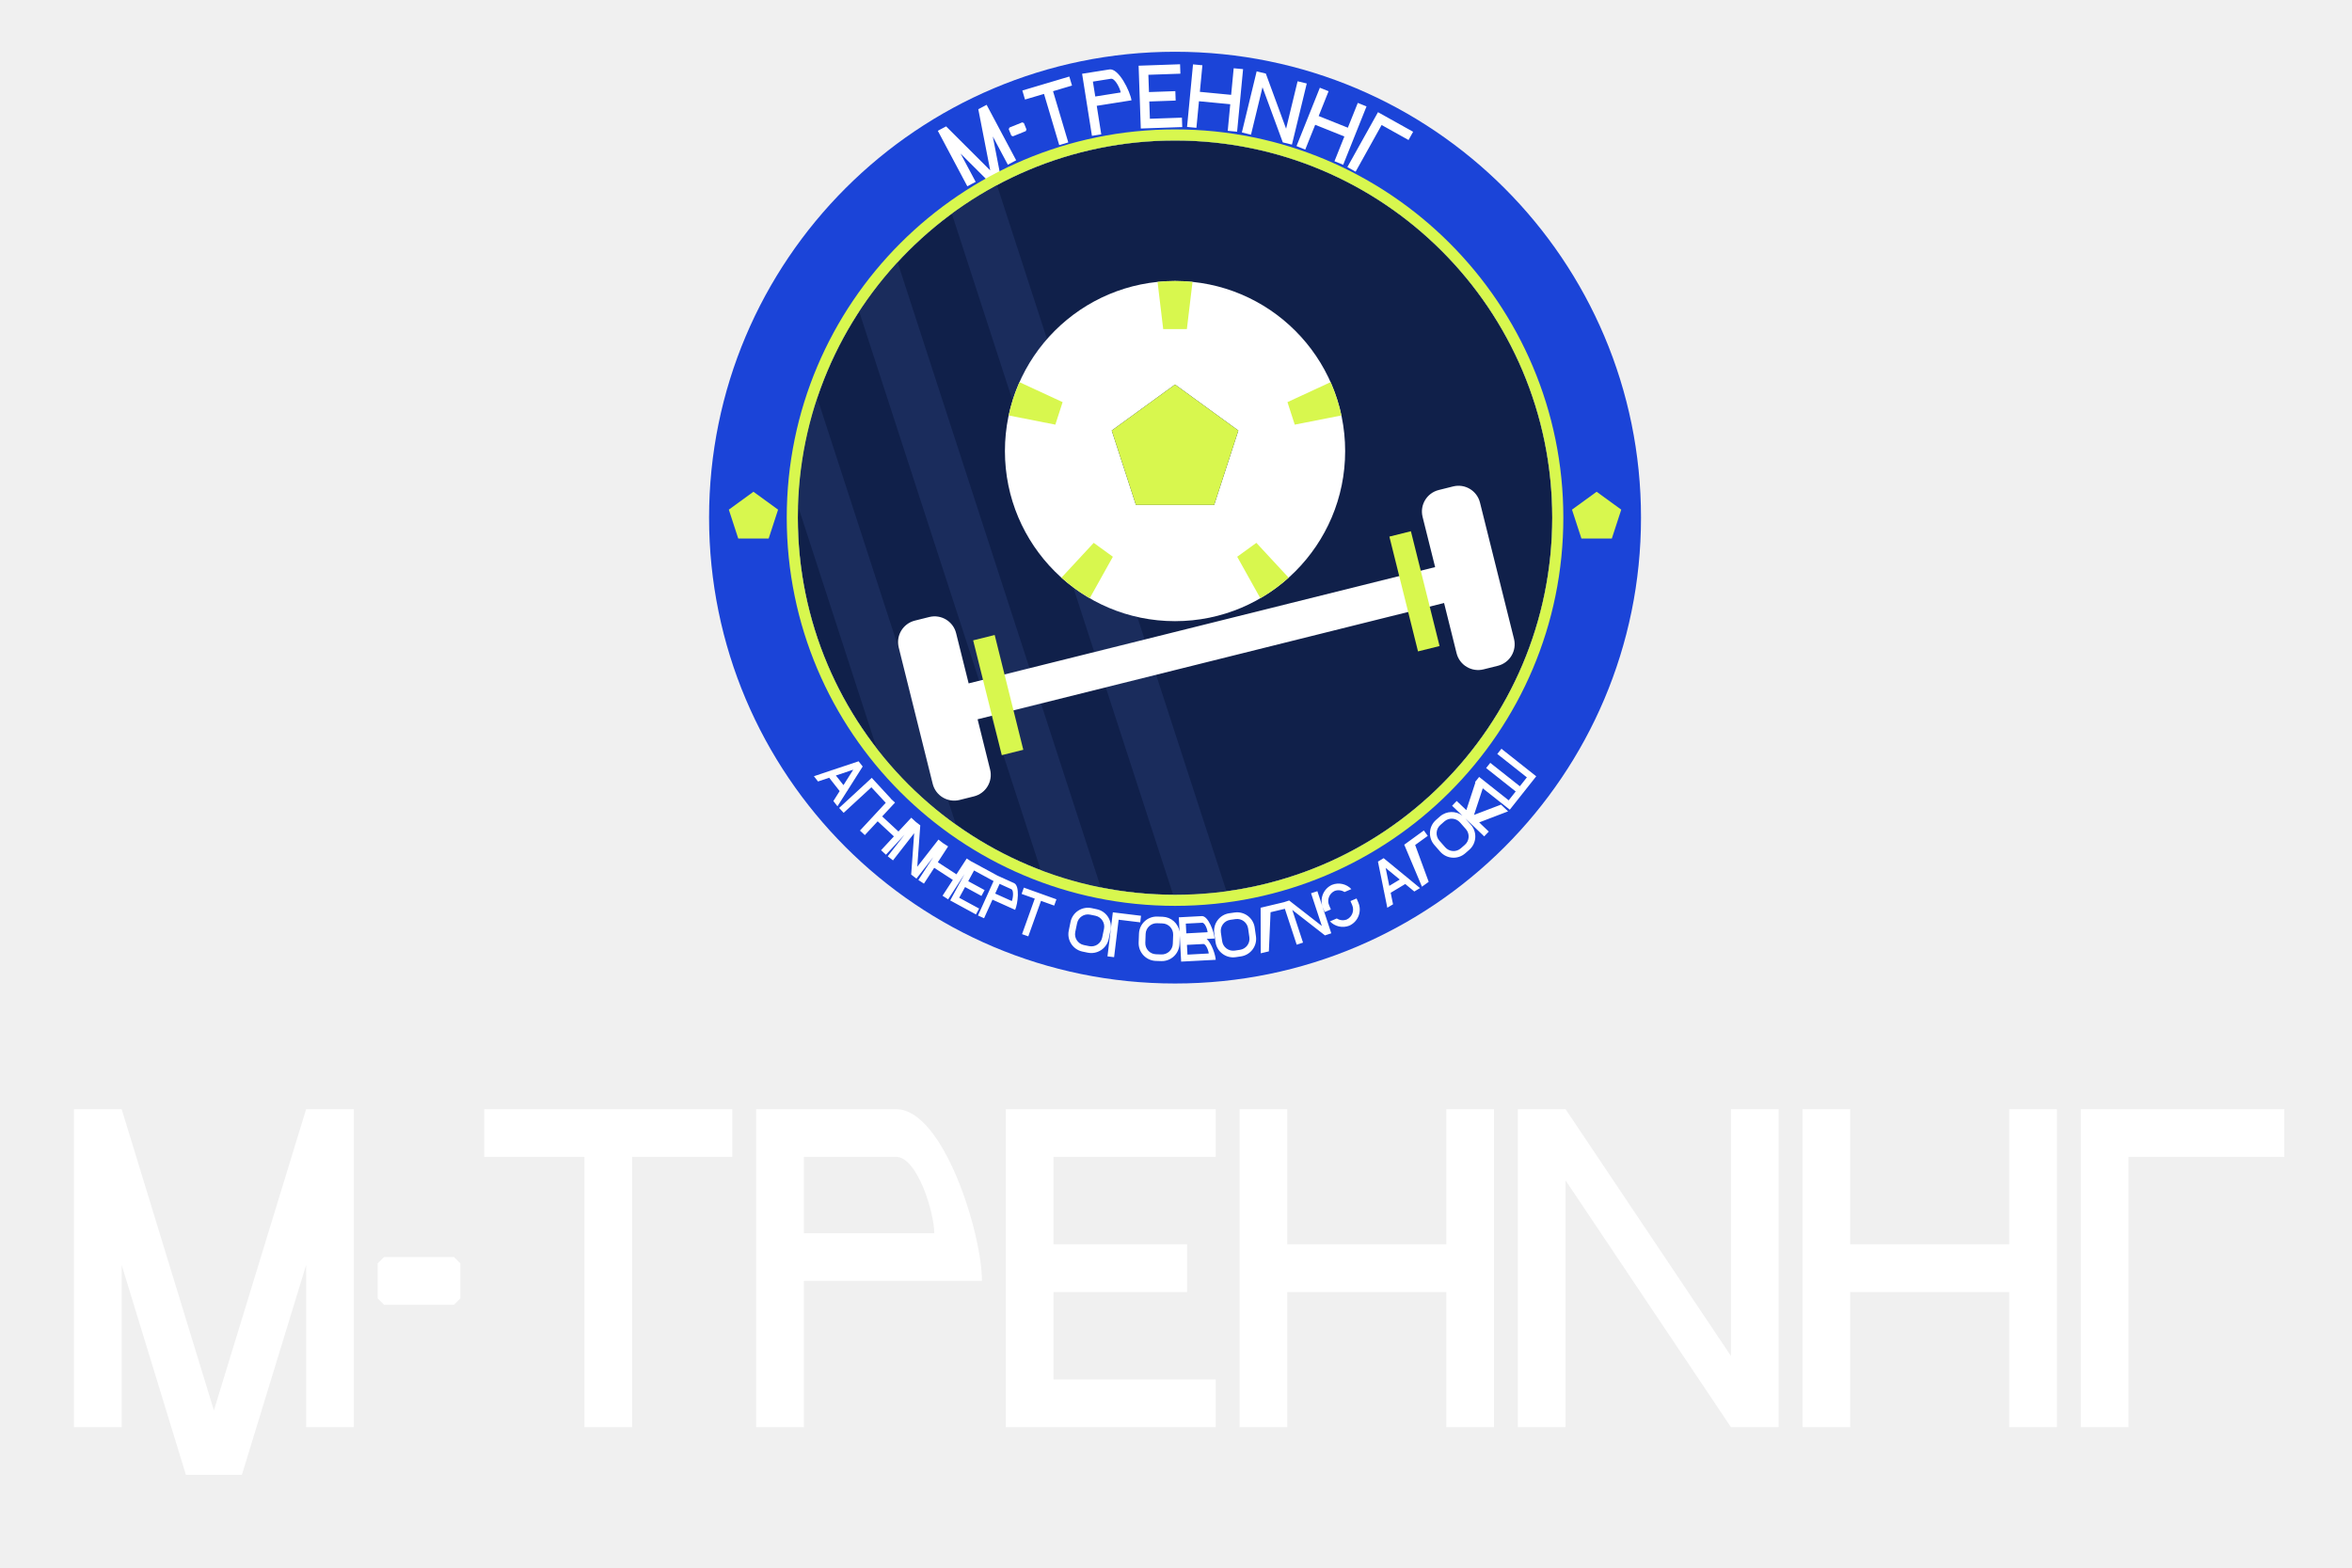
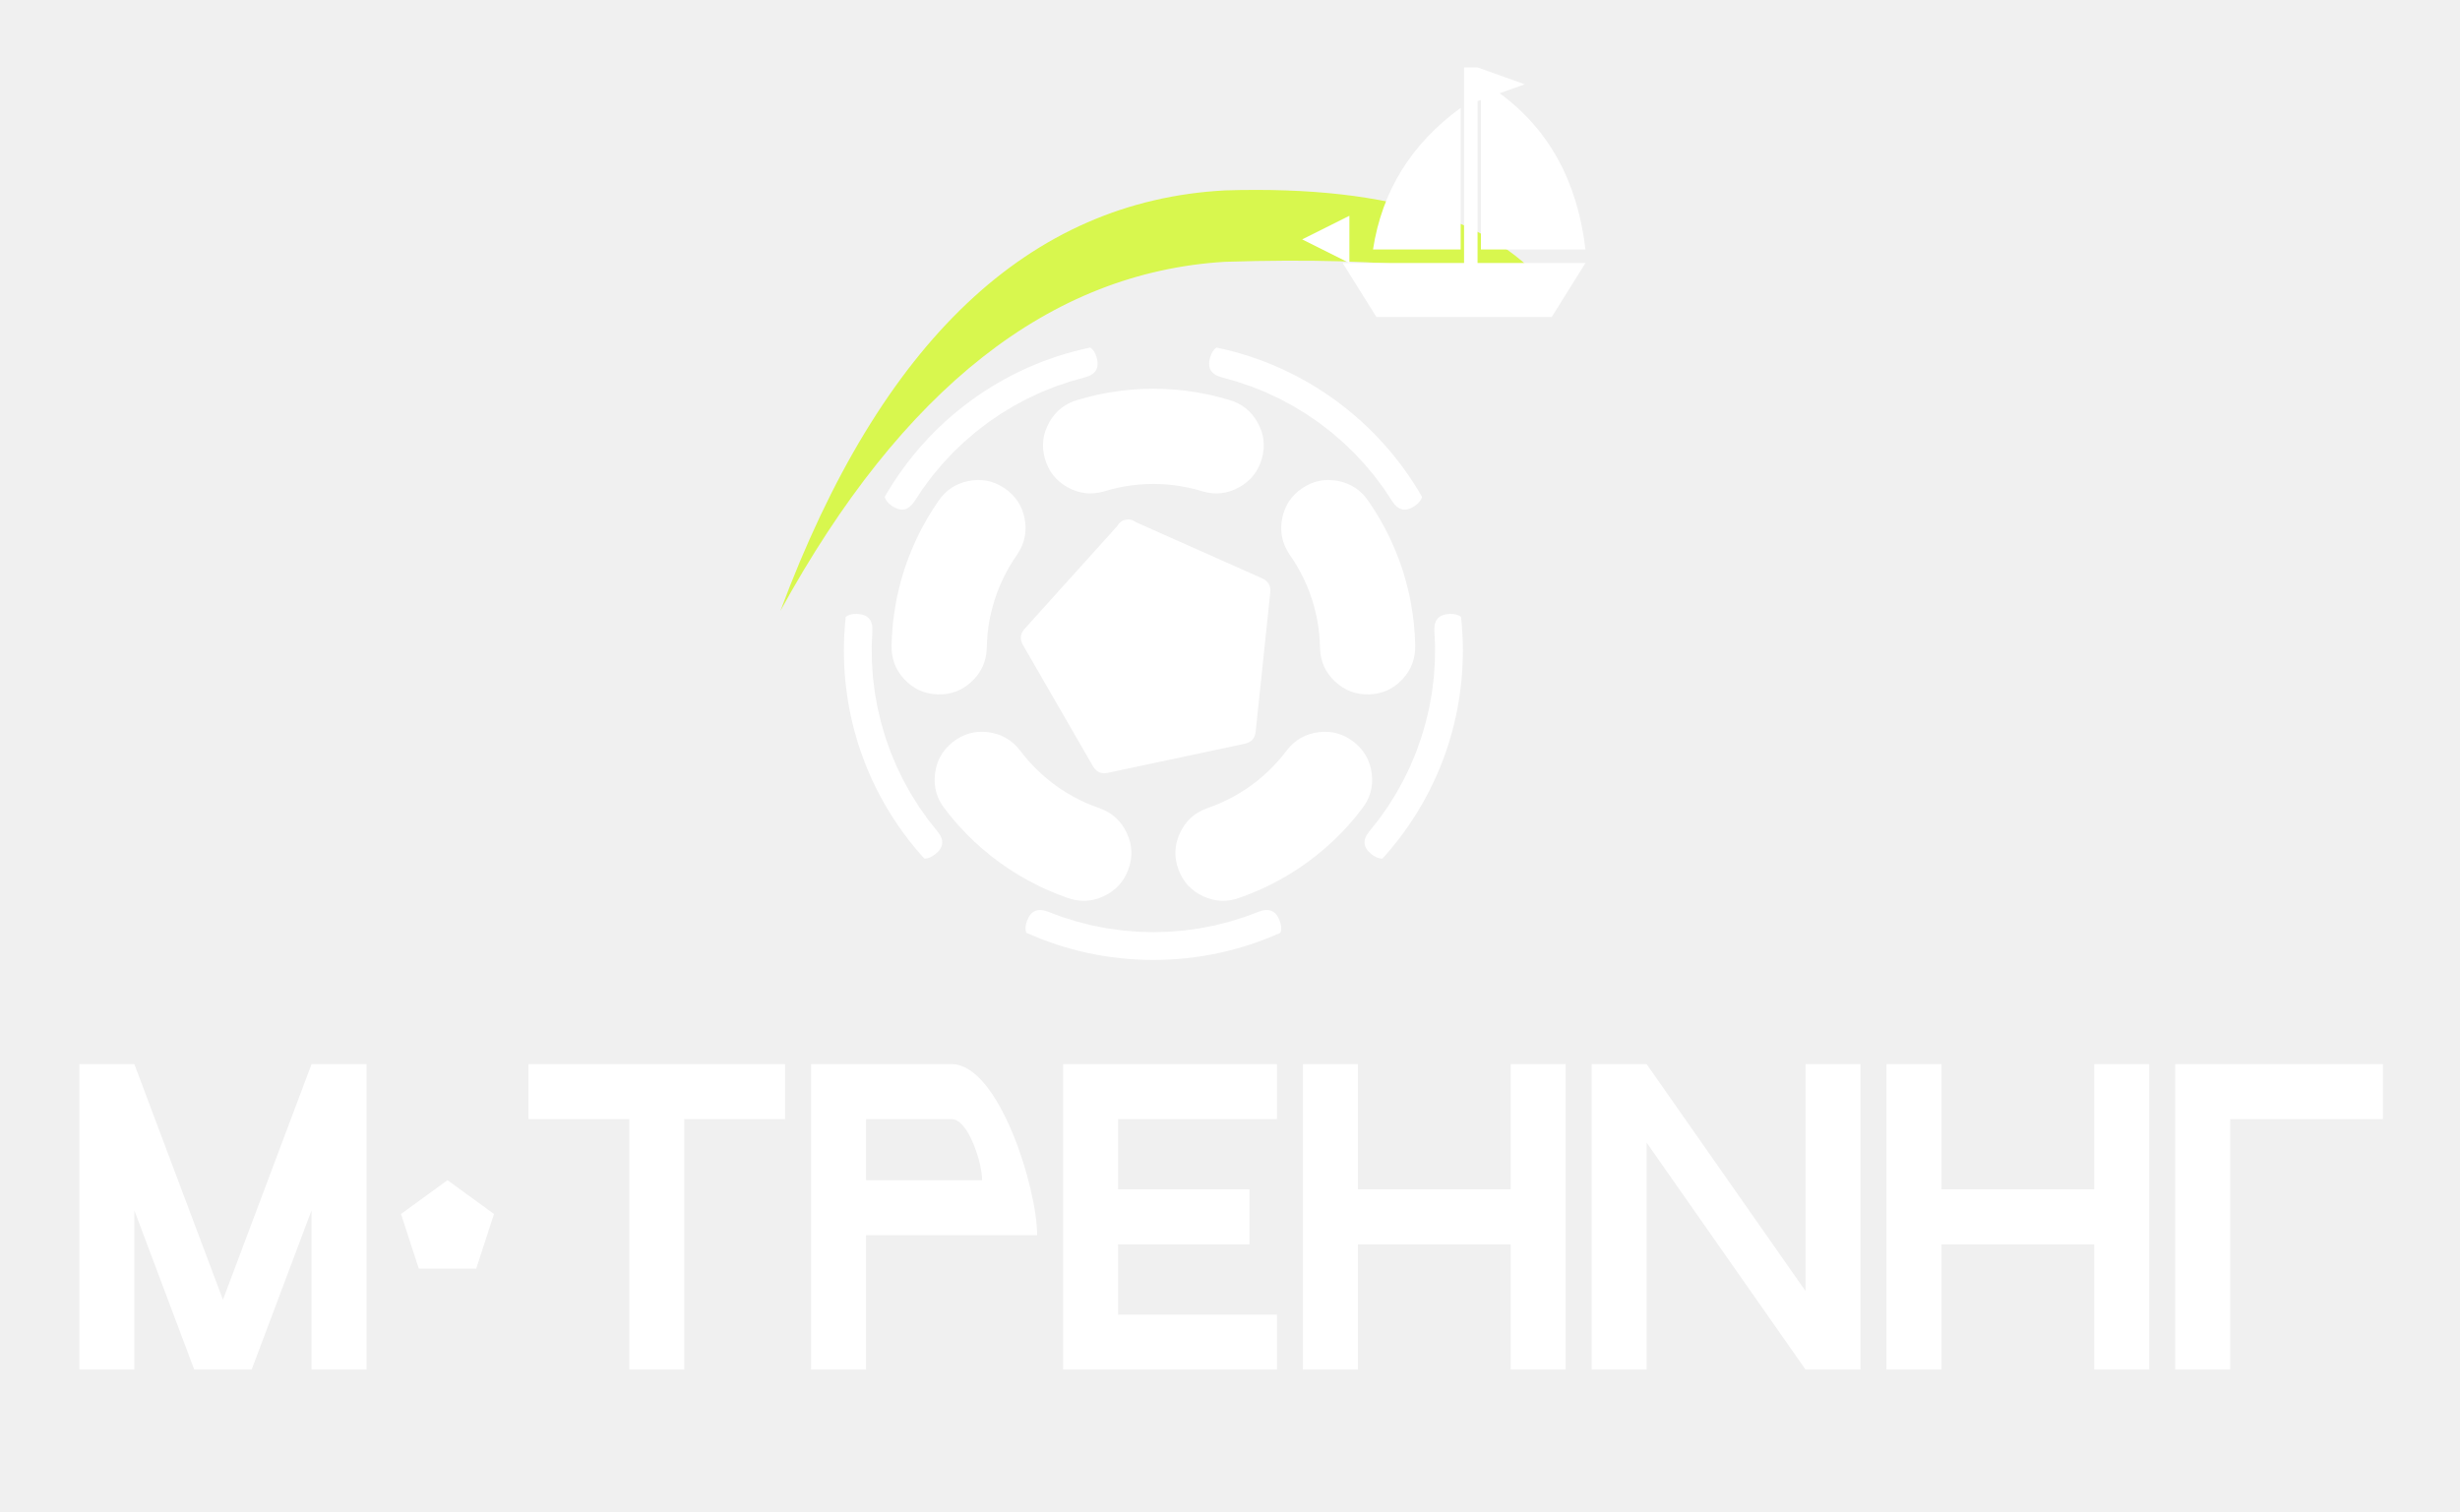
- <svg xmlns="http://www.w3.org/2000/svg" viewBox="0 0 636 424" role="img" aria-labelledby="t">
-   <g transform="translate(189.74 12)">
-     <path fill="#1B44D8" d="M128 2C197.59 2 254 58.41 254 128C254 197.59 197.59 254 128 254C58.41 254 2 197.59 2 128C2 58.41 58.41 2 128 2ZM128 26C71.67 26 26 71.67 26 128C26 184.33 71.67 230 128 230C184.33 230 230 184.33 230 128C230 71.67 184.33 26 128 26Z" />
-     <path fill="#FFFFFF" d="M72.93 220.99 79.89 224.77 79.89 224.78 84.47 226.85C86.1 227.58 85.49 232.45 84.76 234.08L78.63 231.32L76.36 236.35L74.72 235.61L78.93 226.3L73.65 223.43L72.08 226.33L76.51 228.74L75.65 230.32L71.22 227.91L69.64 230.81L75.02 233.73L74.16 235.32L67.2 231.53L71.07 224.42L66.64 231.24L65.13 230.26L67.91 225.98L62.88 222.71L60.1 226.99L58.59 226.01L62.61 219.82L58.07 225.64L56.65 224.53L57.46 213.35L51.73 220.7L50.31 219.59L54.85 213.77L49.83 219.17L48.51 217.95L51.98 214.21L47.59 210.13L44.12 213.86L42.8 212.64L49.77 205.13L45.89 200.93L38.39 207.84L37.17 206.52L45.99 198.38L51.2 204.03L51.18 204.05L52.28 205.07L48.81 208.81L53.21 212.89L56.68 209.16L57.9 210.29L59.11 211.23L58.3 222.42L64.03 215.07L65.24 216.02L66.64 216.92L63.86 221.2L68.89 224.47L71.67 220.19L72.92 221.01ZM209.11 199.54 209.35 199.23 209.38 199.16 209.4 199.18 210.23 198.13 218.22 204.46 220.12 202.06 212.12 195.73 213.24 194.32 221.24 200.65 223.14 198.25 215.14 191.92 216.26 190.51 225.67 197.96 218.52 206.99 211.21 201.21 208.85 208.4 216.15 205.62 218.06 207.44 210.24 210.43 212.84 212.91 211.6 214.21 206.51 209.35 208.01 211.07C209.75 213.06 209.55 216.1 207.56 217.84L206.47 218.79C204.48 220.54 201.44 220.33 199.7 218.34L198.12 216.53C196.37 214.54 196.57 211.5 198.57 209.76L199.65 208.81C201.4 207.29 203.93 207.25 205.71 208.59L202.92 205.93L204.16 204.63L206.77 207.11L209.22 199.63ZM129.02 236.1 135.25 235.77C136.97 235.68 138.61 240.11 138.7 241.83L136.56 241.95C137.87 243.09 138.93 246.21 139 247.59L129.65 248.08L129.28 241.05L129.2 243.33C129.1 245.98 126.87 248.04 124.22 247.94L122.78 247.89C120.13 247.79 118.07 245.56 118.16 242.91L118.25 240.51C118.35 237.86 120.58 235.8 123.23 235.9L124.67 235.95C126.98 236.04 128.85 237.75 129.22 239.95ZM63.85 23.37 66.1 22.18 78.02 34.08 74.8 17.54 77.05 16.35 85.04 31.35 82.79 32.55 78.72 24.9 80.96 36.42 78.31 37.82 70.01 29.53 74.09 37.18 71.83 38.38ZM150.07 7.3 152.55 7.9 158.03 22.81 161.14 9.98 163.62 10.58 159.61 27.11 157.14 26.51 151.65 11.6 148.54 24.43 146.07 23.82ZM102.87 7.95 110.26 6.78C112.76 6.39 115.83 12.63 116.23 15.13L106.83 16.62L108.05 24.34L105.53 24.74ZM142.68 235 144.1 234.8C146.73 234.42 149.16 236.24 149.54 238.86L149.88 241.24C150.26 243.86 148.44 246.29 145.81 246.67L144.39 246.88C141.77 247.26 139.33 245.43 138.95 242.81L138.61 240.44C138.23 237.81 140.05 235.38 142.68 235ZM105.42 233.61 106.83 233.91C109.42 234.44 111.09 236.98 110.55 239.58L110.07 241.93C109.53 244.53 106.99 246.19 104.39 245.66L102.98 245.37C100.39 244.83 98.72 242.29 99.26 239.69L99.74 237.34C100.28 234.75 102.82 233.08 105.42 233.61ZM167.16 11.73 169.52 12.67 166.84 19.38 174.73 22.54 177.42 15.83 179.78 16.78 173.47 32.56 171.11 31.61 173.79 24.91 165.9 21.75 163.21 28.46 160.85 27.51ZM132.86 5.41 135.4 5.65 134.71 12.84 143.17 13.65 143.86 6.46 146.4 6.7 144.78 23.62 142.25 23.38 142.93 16.19 134.47 15.38 133.78 22.57 131.25 22.33ZM118.15 5.77 129.36 5.38 129.45 7.93 120.79 8.23 120.95 12.9 128.08 12.65 128.17 15.2 121.04 15.45 121.2 20.12 129.86 19.82 129.95 22.37 118.74 22.76ZM151.18 245.83 151.14 233.51 157.44 232.01 158.86 231.55 167.7 238.44 164.78 229.59 166.49 229.03 170.25 240.42 168.54 240.99 159.7 234.1 162.61 242.94 160.9 243.51 157.7 233.8 153.83 234.72 153.37 245.31ZM86.71 12.48 99.41 8.7 100.14 11.14 95.01 12.67 99.13 26.52 96.69 27.25 92.57 13.4 87.43 14.92ZM182.88 18.34 192.38 23.64 191.14 25.87 183.86 21.81 176.83 34.44 174.6 33.19ZM185.4 233.51 184.42 228.67 184.34 228.54 184.39 228.51 182.87 221.03 184.41 220.1 190.31 224.95 190.36 224.93 190.44 225.05 194.25 228.19 192.7 229.12 190.25 227.09 186.31 229.46 186.95 232.58ZM30.35 197.94 35.03 196.37 35.15 196.28 35.18 196.32 42.43 193.9 43.54 195.31 39.45 201.76 39.48 201.81 39.36 201.9 36.72 206.07 35.61 204.65 37.31 201.96 34.48 198.35 31.46 199.36ZM105.05 235.38C103.43 235.04 101.84 236.08 101.51 237.71L101.02 240.06C100.68 241.68 101.73 243.27 103.35 243.6L104.76 243.89C106.38 244.23 107.97 243.19 108.3 241.56L108.79 239.21C109.13 237.59 108.08 236 106.46 235.67ZM142.94 236.78C141.3 237.02 140.16 238.54 140.39 240.18L140.74 242.55C140.97 244.19 142.49 245.33 144.13 245.1L145.56 244.89C147.2 244.65 148.34 243.13 148.1 241.49L147.76 239.12C147.52 237.48 146 236.34 144.36 236.58ZM123.16 237.7C121.51 237.63 120.12 238.93 120.05 240.58L119.96 242.98C119.9 244.64 121.19 246.03 122.85 246.09L124.29 246.14C125.94 246.21 127.34 244.91 127.4 243.26L127.49 240.86C127.55 239.2 126.26 237.81 124.6 237.75ZM199.76 211.11C198.51 212.2 198.38 214.1 199.47 215.35L201.05 217.15C202.14 218.4 204.04 218.53 205.29 217.43L206.37 216.49C207.62 215.4 207.74 213.5 206.65 212.25L205.07 210.45C203.98 209.2 202.09 209.07 200.84 210.16ZM194.77 227.82 189.98 216.46 195.28 212.61 196.34 214.07 192.93 216.54 196.59 226.5ZM87.12 228.07 95.93 231.23 95.32 232.93 91.76 231.65 88.32 241.25 86.63 240.65 90.07 231.04 86.51 229.77ZM111.18 234.75 118.8 235.68 118.59 237.46 112.75 236.75 111.52 246.88 109.73 246.66ZM105.79 10.07 106.43 14.1 113.31 13.01C113.14 11.9 111.77 9.12 110.66 9.3ZM175.14 238.35C173.28 239.09 171.21 238.58 169.89 237.2L171.74 236.41C172.52 236.91 173.52 237.05 174.44 236.69C175.88 236.01 176.54 234.29 175.91 232.81L175.44 231.7L177.09 231L177.56 232.1C178.59 234.5 177.51 237.27 175.14 238.35C175.18 238.34 175.22 238.32 175.25 238.3L175.04 238.4C175.07 238.38 175.11 238.37 175.14 238.35ZM171.14 228.97C169.69 229.66 169.03 231.38 169.67 232.86L170.14 233.97L168.48 234.67L168.01 233.57C166.99 231.17 168.07 228.4 170.43 227.32C170.39 227.33 170.36 227.35 170.32 227.36L170.54 227.27C170.5 227.28 170.47 227.3 170.43 227.32C172.3 226.57 174.37 227.08 175.68 228.47L173.83 229.26C173.05 228.76 172.06 228.62 171.14 228.97ZM131.22 243.55 131.36 246.19 137.11 245.88C137.07 245.16 136.38 243.28 135.65 243.32ZM130.91 237.8 131.05 240.44 136.8 240.13C136.77 239.4 136.08 237.53 135.35 237.57ZM80.56 227.05 79.37 229.68 83.86 231.7C84.19 230.98 84.46 228.81 83.73 228.49ZM83.03 22.94 83.22 22.5 86.68 21.1 87.13 21.28 87.83 23.02 87.64 23.46 84.18 24.86 83.73 24.68ZM36.29 197.74 38.34 200.35 40.99 196.17ZM185.93 227.59 188.77 225.88 184.95 222.74ZM174.44 236.69C174.4 236.71 174.36 236.73 174.33 236.74L174.55 236.65C174.51 236.66 174.47 236.68 174.44 236.69ZM171.14 228.97C171.17 228.96 171.21 228.94 171.25 228.92L171.03 229.02C171.06 229 171.1 228.99 171.14 228.97Z" />
-     <path fill="#D8F74E" d="M14 121 20.66 125.84 18.11 133.66H9.89L7.34 125.84ZM242 121 248.66 125.84 246.11 133.66H237.89L235.34 125.84Z" />
-     <path fill="#10204A" d="M128 26C184.33 26 230 71.67 230 128C230 184.33 184.33 230 128 230C71.67 230 26 184.33 26 128C26 71.67 71.67 26 128 26Z" />
-     <path fill="#1A2C5C" d="M127.49 230 67.64 45.77C71.51 42.92 75.59 40.34 79.85 38.06L141.91 229.06C137.36 229.68 132.72 230 128 230C127.83 230 127.66 230 127.49 230ZM42.58 72.23C45.68 67.5 49.16 63.04 52.97 58.9L107.93 228.03C102.34 226.91 96.91 225.34 91.69 223.35L42.58 72.23ZM26.05 124.88C26.35 114.67 28.16 104.84 31.25 95.6L68.76 211.05C60.66 205.26 53.45 198.32 47.35 190.46L26.05 124.88Z" />
-     <path fill="#D8F74E" d="M128 23C185.99 23 233 70.01 233 128C233 185.99 185.99 233 128 233C70.01 233 23 185.99 23 128C23 70.01 70.01 23 128 23ZM128 26C71.67 26 26 71.67 26 128C26 184.33 71.67 230 128 230C184.33 230 230 184.33 230 128C230 71.67 184.33 26 128 26Z" />
-     <path fill="#FFFFFF" d="M72.19 172.83 198.33 141.38 194.94 127.8C194.14 124.58 196.09 121.33 199.31 120.53L203.19 119.56C206.41 118.76 209.66 120.71 210.46 123.93L219.66 160.8C220.46 164.02 218.5 167.27 215.29 168.07L211.41 169.04C208.19 169.84 204.93 167.89 204.13 164.67L200.75 151.09L74.61 182.54L77.99 196.12C78.8 199.34 76.84 202.59 73.62 203.39L69.74 204.36C66.53 205.16 63.27 203.21 62.47 199.99L53.28 163.12C52.48 159.91 54.43 156.65 57.65 155.85L61.53 154.88C64.74 154.08 68 156.03 68.8 159.25Z" />
-     <path fill="#D8F74E" d="M73.41 161.19 79.23 159.74 86.97 190.79 81.15 192.24ZM185.96 133.13 191.78 131.68 199.53 162.73 193.7 164.18Z" />
-     <path fill="#FFFFFF" d="M128 64C153.41 64 174 84.59 174 110C174 135.41 153.41 156 128 156C102.59 156 82 135.41 82 110C82 84.59 102.59 64 128 64ZM128 92 110.88 104.44 117.42 124.56H138.58L145.12 104.44Z" />
-     <path fill="#D8F74E" d="M128 92 145.12 104.44 138.58 124.56H117.42L110.88 104.44ZM160.37 102.85 158.4 96.76 170.07 91.36C171.33 94.22 172.32 97.23 172.99 100.36ZM97.6 96.76 95.63 102.85 83.01 100.36C83.68 97.23 84.67 94.22 85.93 91.36ZM144.81 138.58 149.99 134.82 158.72 144.24C156.38 146.34 153.81 148.21 151.07 149.8ZM106.01 134.82 111.19 138.58 104.93 149.8C102.19 148.21 99.62 146.34 97.28 144.24ZM131.2 77H124.8L123.27 64.24C124.82 64.08 126.4 64 128 64C129.6 64 131.18 64.08 132.73 64.24Z" />
+ <svg xmlns="http://www.w3.org/2000/svg" viewBox="0 0 620 381" role="img" aria-labelledby="t">
+   <g transform="translate(182.69 12)">
+     <path fill="#FFFFFF" d="M101 119.05Q102.26 118.68 103.59 119.64L135.4 133.8Q137.73 134.84 137.46 137.37L133.78 172.44Q133.51 174.97 131.02 175.5L96.53 182.83Q94.04 183.36 92.77 181.16L75.13 150.61Q73.86 148.41 75.56 146.52L98.87 120.64Q99.69 119.23 101 119.05ZM162.21 114.35 163.48 116.26Q163.62 116.47 163.75 116.68L164.95 118.64Q165.08 118.86 165.2 119.08L166.31 121.08Q166.43 121.3 166.54 121.53L167.57 123.58Q167.68 123.81 167.78 124.04L168.72 126.13Q168.82 126.36 168.91 126.6L169.76 128.73Q169.85 128.96 169.94 129.2L170.69 131.36Q170.77 131.6 170.85 131.85L171.51 134.04Q171.58 134.28 171.64 134.53L172.21 136.75Q172.27 136.99 172.33 137.24L172.8 139.48Q172.85 139.73 172.89 139.98L173.27 142.24Q173.31 142.49 173.35 142.74L173.63 145.01Q173.66 145.26 173.68 145.52L173.86 147.8Q173.88 148.05 173.89 148.31L173.98 150.59Q174.17 155.56 170.8 159.21Q167.42 162.86 162.46 163.05Q157.49 163.24 153.84 159.86Q150.19 156.49 150 151.52L149.92 149.49L149.78 147.71L149.56 145.95L149.27 144.19L148.9 142.45L148.46 140.73L147.94 139.02L147.36 137.34L146.7 135.69L145.97 134.06L145.18 132.47L144.32 130.91L143.39 129.39L142.26 127.7Q139.5 123.57 140.46 118.69Q141.43 113.82 145.56 111.05Q149.69 108.29 154.57 109.26Q159.44 110.22 162.21 114.35ZM42.02 150.59 42.11 148.31Q42.12 148.05 42.14 147.8L42.32 145.52Q42.34 145.26 42.37 145.01L42.65 142.74Q42.69 142.49 42.73 142.24L43.11 139.98Q43.15 139.73 43.2 139.48L43.67 137.24Q43.73 136.99 43.79 136.75L44.36 134.53Q44.42 134.28 44.49 134.04L45.15 131.85Q45.23 131.6 45.31 131.36L46.06 129.2Q46.15 128.96 46.24 128.73L47.09 126.6Q47.18 126.36 47.28 126.13L48.22 124.04Q48.32 123.81 48.43 123.58L49.46 121.53Q49.57 121.3 49.69 121.08L50.8 119.08Q50.92 118.86 51.05 118.64L52.25 116.68Q52.38 116.47 52.52 116.26L53.79 114.35Q56.56 110.22 61.43 109.26Q66.31 108.29 70.44 111.05Q74.57 113.82 75.54 118.69Q76.5 123.57 73.74 127.7L72.61 129.39L71.68 130.91L70.82 132.47L70.03 134.06L69.3 135.69L68.64 137.34L68.06 139.02L67.54 140.73L67.1 142.45L66.73 144.19L66.44 145.95L66.22 147.71L66.08 149.49L66 151.52Q65.81 156.49 62.16 159.86Q58.51 163.24 53.54 163.05Q48.58 162.86 45.2 159.21Q41.83 155.56 42.02 150.59ZM160.55 191.92 159.14 193.72Q158.98 193.92 158.82 194.11L157.33 195.85Q157.16 196.04 156.99 196.23L155.42 197.9Q155.25 198.09 155.07 198.26L153.44 199.87Q153.25 200.05 153.07 200.22L151.37 201.75Q151.18 201.92 150.98 202.08L149.22 203.54Q149.02 203.71 148.82 203.86L147 205.24Q146.8 205.4 146.59 205.54L144.71 206.85Q144.5 206.99 144.28 207.13L142.35 208.35Q142.13 208.49 141.91 208.62L139.93 209.76Q139.71 209.89 139.48 210L137.45 211.06Q137.23 211.18 137 211.29L134.93 212.26Q134.7 212.36 134.46 212.46L132.35 213.34Q132.11 213.44 131.87 213.53L129.73 214.32Q125.06 216.04 120.55 213.95Q116.04 211.87 114.32 207.2Q112.6 202.54 114.69 198.03Q116.77 193.51 121.43 191.8L123.34 191.09L124.99 190.41L126.6 189.65L128.18 188.83L129.72 187.94L131.22 186.99L132.69 185.98L134.1 184.9L135.47 183.76L136.79 182.57L138.06 181.32L139.28 180.02L140.44 178.67L141.7 177.07Q144.77 173.17 149.71 172.58Q154.64 171.99 158.55 175.07Q162.45 178.14 163.04 183.08Q163.63 188.02 160.55 191.92ZM86.27 214.32 84.13 213.53Q83.89 213.44 83.65 213.34L81.54 212.46Q81.3 212.36 81.07 212.26L79 211.29Q78.77 211.18 78.55 211.06L76.52 210Q76.29 209.89 76.07 209.76L74.09 208.62Q73.87 208.49 73.65 208.35L71.72 207.13Q71.5 206.99 71.29 206.85L69.41 205.54Q69.2 205.4 69 205.24L67.18 203.86Q66.98 203.71 66.78 203.54L65.02 202.08Q64.82 201.92 64.63 201.75L62.93 200.22Q62.75 200.05 62.56 199.87L60.93 198.26Q60.75 198.09 60.58 197.9L59.01 196.23Q58.84 196.04 58.67 195.85L57.18 194.11Q57.02 193.92 56.86 193.72L55.45 191.92Q52.37 188.02 52.96 183.08Q53.55 178.14 57.45 175.07Q61.36 171.99 66.29 172.58Q71.23 173.17 74.3 177.07L75.56 178.67L76.72 180.02L77.94 181.32L79.21 182.57L80.53 183.76L81.9 184.9L83.31 185.98L84.78 186.99L86.28 187.94L87.82 188.83L89.4 189.65L91.01 190.41L92.66 191.09L94.57 191.8Q99.23 193.51 101.31 198.03Q103.4 202.54 101.68 207.2Q99.96 211.87 95.45 213.95Q90.94 216.04 86.27 214.32ZM88.95 88.81 91.15 88.19Q91.39 88.12 91.64 88.06L93.87 87.53Q94.12 87.47 94.37 87.43L96.61 86.99Q96.86 86.94 97.11 86.91L99.38 86.57Q99.63 86.53 99.88 86.5L102.16 86.26Q102.41 86.23 102.67 86.22L104.95 86.07Q105.2 86.06 105.46 86.05L107.75 86Q108 86 108.25 86L110.54 86.05Q110.8 86.06 111.05 86.07L113.33 86.22Q113.59 86.23 113.84 86.26L116.12 86.5Q116.37 86.53 116.62 86.57L118.89 86.91Q119.14 86.94 119.39 86.99L121.63 87.43Q121.88 87.47 122.13 87.53L124.36 88.06Q124.61 88.12 124.85 88.19L127.05 88.81Q131.84 90.16 134.26 94.5Q136.69 98.84 135.34 103.62Q133.98 108.41 129.64 110.83Q125.31 113.26 120.52 111.91L118.57 111.35L116.83 110.94L115.09 110.6L113.33 110.34L111.56 110.15L109.78 110.04L108 110L106.22 110.04L104.44 110.15L102.67 110.34L100.91 110.6L99.17 110.94L97.43 111.35L95.48 111.91Q90.69 113.26 86.36 110.83Q82.02 108.41 80.66 103.62Q79.31 98.84 81.74 94.5Q84.16 90.16 88.95 88.81ZM140.02 223.15C130.25 227.55 119.41 230 108 230C96.59 230 85.75 227.55 75.98 223.15Q75.5 221.9 76.16 220.14Q77.55 216.39 81.3 217.79L85.05 219.19L88.77 220.34L92.55 221.3L96.37 222.04L100.23 222.57L104.11 222.89L108 223L111.89 222.89L115.77 222.57L119.63 222.04L123.45 221.3L127.23 220.34L130.95 219.19L134.7 217.79Q138.45 216.39 139.84 220.14Q140.5 221.9 140.02 223.15ZM185.54 143.52C185.85 146.31 186 149.13 186 152C186 172.19 178.33 190.59 165.74 204.44Q164.42 204.5 162.97 203.34Q159.83 200.86 162.32 197.72L164.81 194.59L167.06 191.41L169.13 188.11L171.02 184.7L172.72 181.2L174.22 177.61L175.52 173.94L176.62 170.2L177.52 166.41L178.21 162.58L178.68 158.72L178.94 154.83L178.99 150.94L178.82 146.94Q178.65 142.94 182.65 142.77Q184.51 142.69 185.54 143.52ZM50.26 204.44C37.67 190.59 30 172.19 30 152C30 149.13 30.15 146.31 30.46 143.52Q31.49 142.69 33.35 142.77Q37.35 142.94 37.18 146.94L37.01 150.94L37.06 154.83L37.32 158.72L37.79 162.58L38.48 166.41L39.38 170.2L40.48 173.94L41.78 177.61L43.28 181.2L44.98 184.7L46.87 188.11L48.94 191.41L51.19 194.59L53.68 197.72Q56.17 200.86 53.03 203.34Q51.58 204.5 50.26 204.44ZM123.91 75.62C146.08 80.22 164.8 94.22 175.72 113.27Q175.38 114.55 173.82 115.59Q170.48 117.8 168.27 114.47L166.06 111.13L163.73 108.01L161.23 105.02L158.58 102.17L155.77 99.48L152.82 96.94L149.73 94.56L146.52 92.36L143.19 90.34L139.76 88.5L136.23 86.85L132.62 85.41L128.93 84.16L125.07 83.08Q121.22 82.01 122.29 78.15Q122.79 76.35 123.91 75.62ZM40.28 113.27C51.2 94.22 69.92 80.22 92.09 75.62Q93.21 76.35 93.71 78.15Q94.78 82.01 90.93 83.08L87.07 84.16L83.38 85.41L79.77 86.85L76.24 88.5L72.81 90.34L69.48 92.36L66.27 94.56L63.18 96.94L60.23 99.48L57.42 102.17L54.77 105.02L52.27 108.01L49.94 111.13L47.73 114.47Q46.62 116.13 45.24 116.41Q43.85 116.69 42.18 115.59Q40.62 114.55 40.28 113.27Z" />
+     <path fill="#D8F74E" d="M14 142Q52 40 126 36Q190 34 210 64Q190 52 126 54Q60 58 14 142Z" />
+     <path fill="#FFFFFF" d="M155.7 54.3H186.3V5H189.7L201.6 9.25L195.27 11.51Q213.87 25.12 216.9 50.9H190.55V13.2L189.7 13.5V54.3H216.9L208.4 67.9H164.2ZM185.45 15.2V50.9H163.35Q166.75 28.8 185.45 15.2ZM157.4 54.3 145.5 48.35 157.4 42.4Z" />
  </g>
-   <g transform="translate(20 299.99) scale(0.86)">
-     <path fill="#FFFFFF" d="M0 0H15L44 94.74L73 0H88V100H73V49.01L52.8 115H35.2L15 49.01V100H0ZM454 0H469L521 77.61V0H536V100H521L469 22.39V100H454ZM214.5 0H258.5C273.41 0 285.5 39.09 285.5 54H229.5V100H214.5ZM366.5 0H381.5V42.5H431.5V0H446.5V100H431.5V57.5H381.5V100H366.5ZM543.5 0H558.5V42.5H608.5V0H623.5V100H608.5V57.5H558.5V100H543.5ZM293 0H359V15H308V42.5H350V57.5H308V85H359V100H293ZM129 0H207V15H175.5V100H160.5V15H129ZM631 0H695V15H646V100H631ZM229.5 15V39H270.5C270.5 32.37 265.13 15 258.5 15ZM95.5 48.5 97.5 46.5H119.5L121.5 48.5V59.5L119.5 61.5H97.5L95.5 59.5Z" />
+   <g transform="translate(20 268.27) scale(0.77)">
+     <path fill="#FFFFFF" d="M0 0H18L47 77.13L76 0H94V100H76V47.87L56.4 100H37.6L18 47.87V100H0ZM495 0H513L565 74.29V0H583V100H565L513 25.71V100H495ZM239.5 0H285.5C300.96 0 313.5 40.54 313.5 56H257.5V100H239.5ZM400.5 0H418.5V41H468.5V0H486.5V100H468.5V59H418.5V100H400.5ZM591.5 0H609.5V41H659.5V0H677.5V100H659.5V59H609.5V100H591.5ZM322 0H392V18H340V41H383V59H340V82H392V100H322ZM147 0H231V18H198V100H180V18H147ZM686 0H754V18H704V100H686ZM257.5 18V38H295.5C295.5 32.48 291.02 18 285.5 18ZM120.5 38 135.72 49.06 129.9 66.94H111.1L105.28 49.06Z" />
  </g>
</svg>
